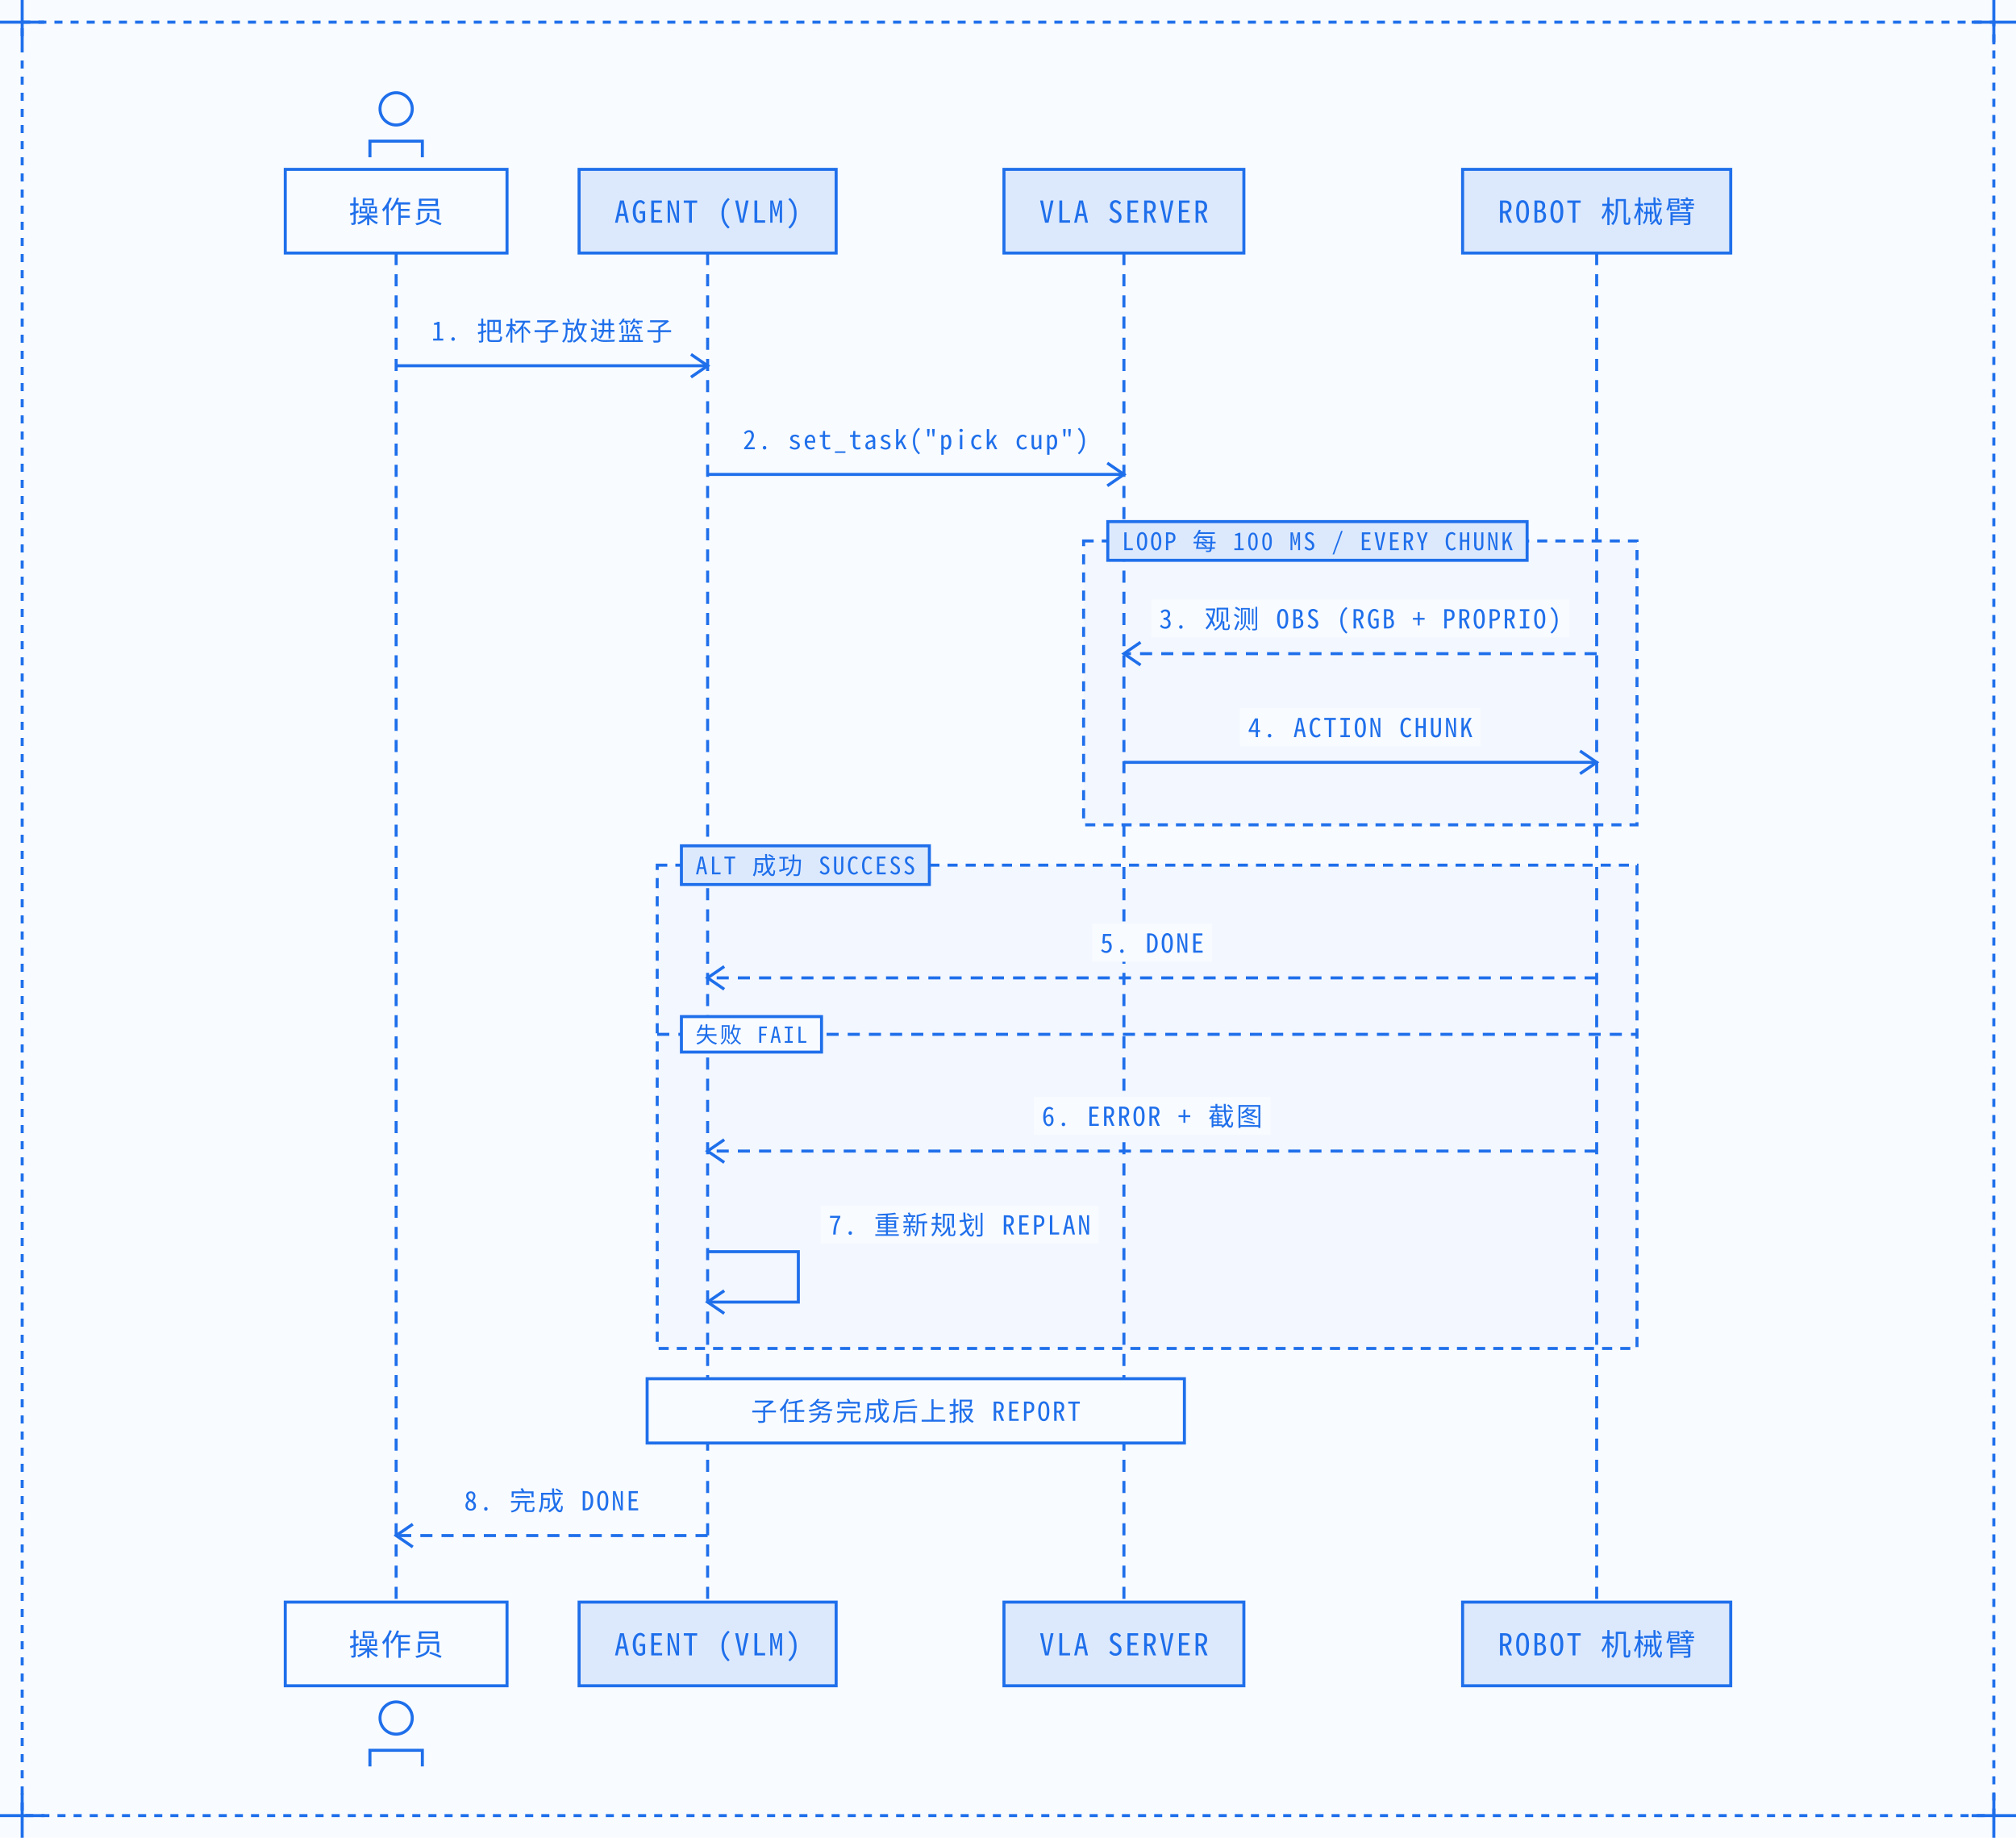
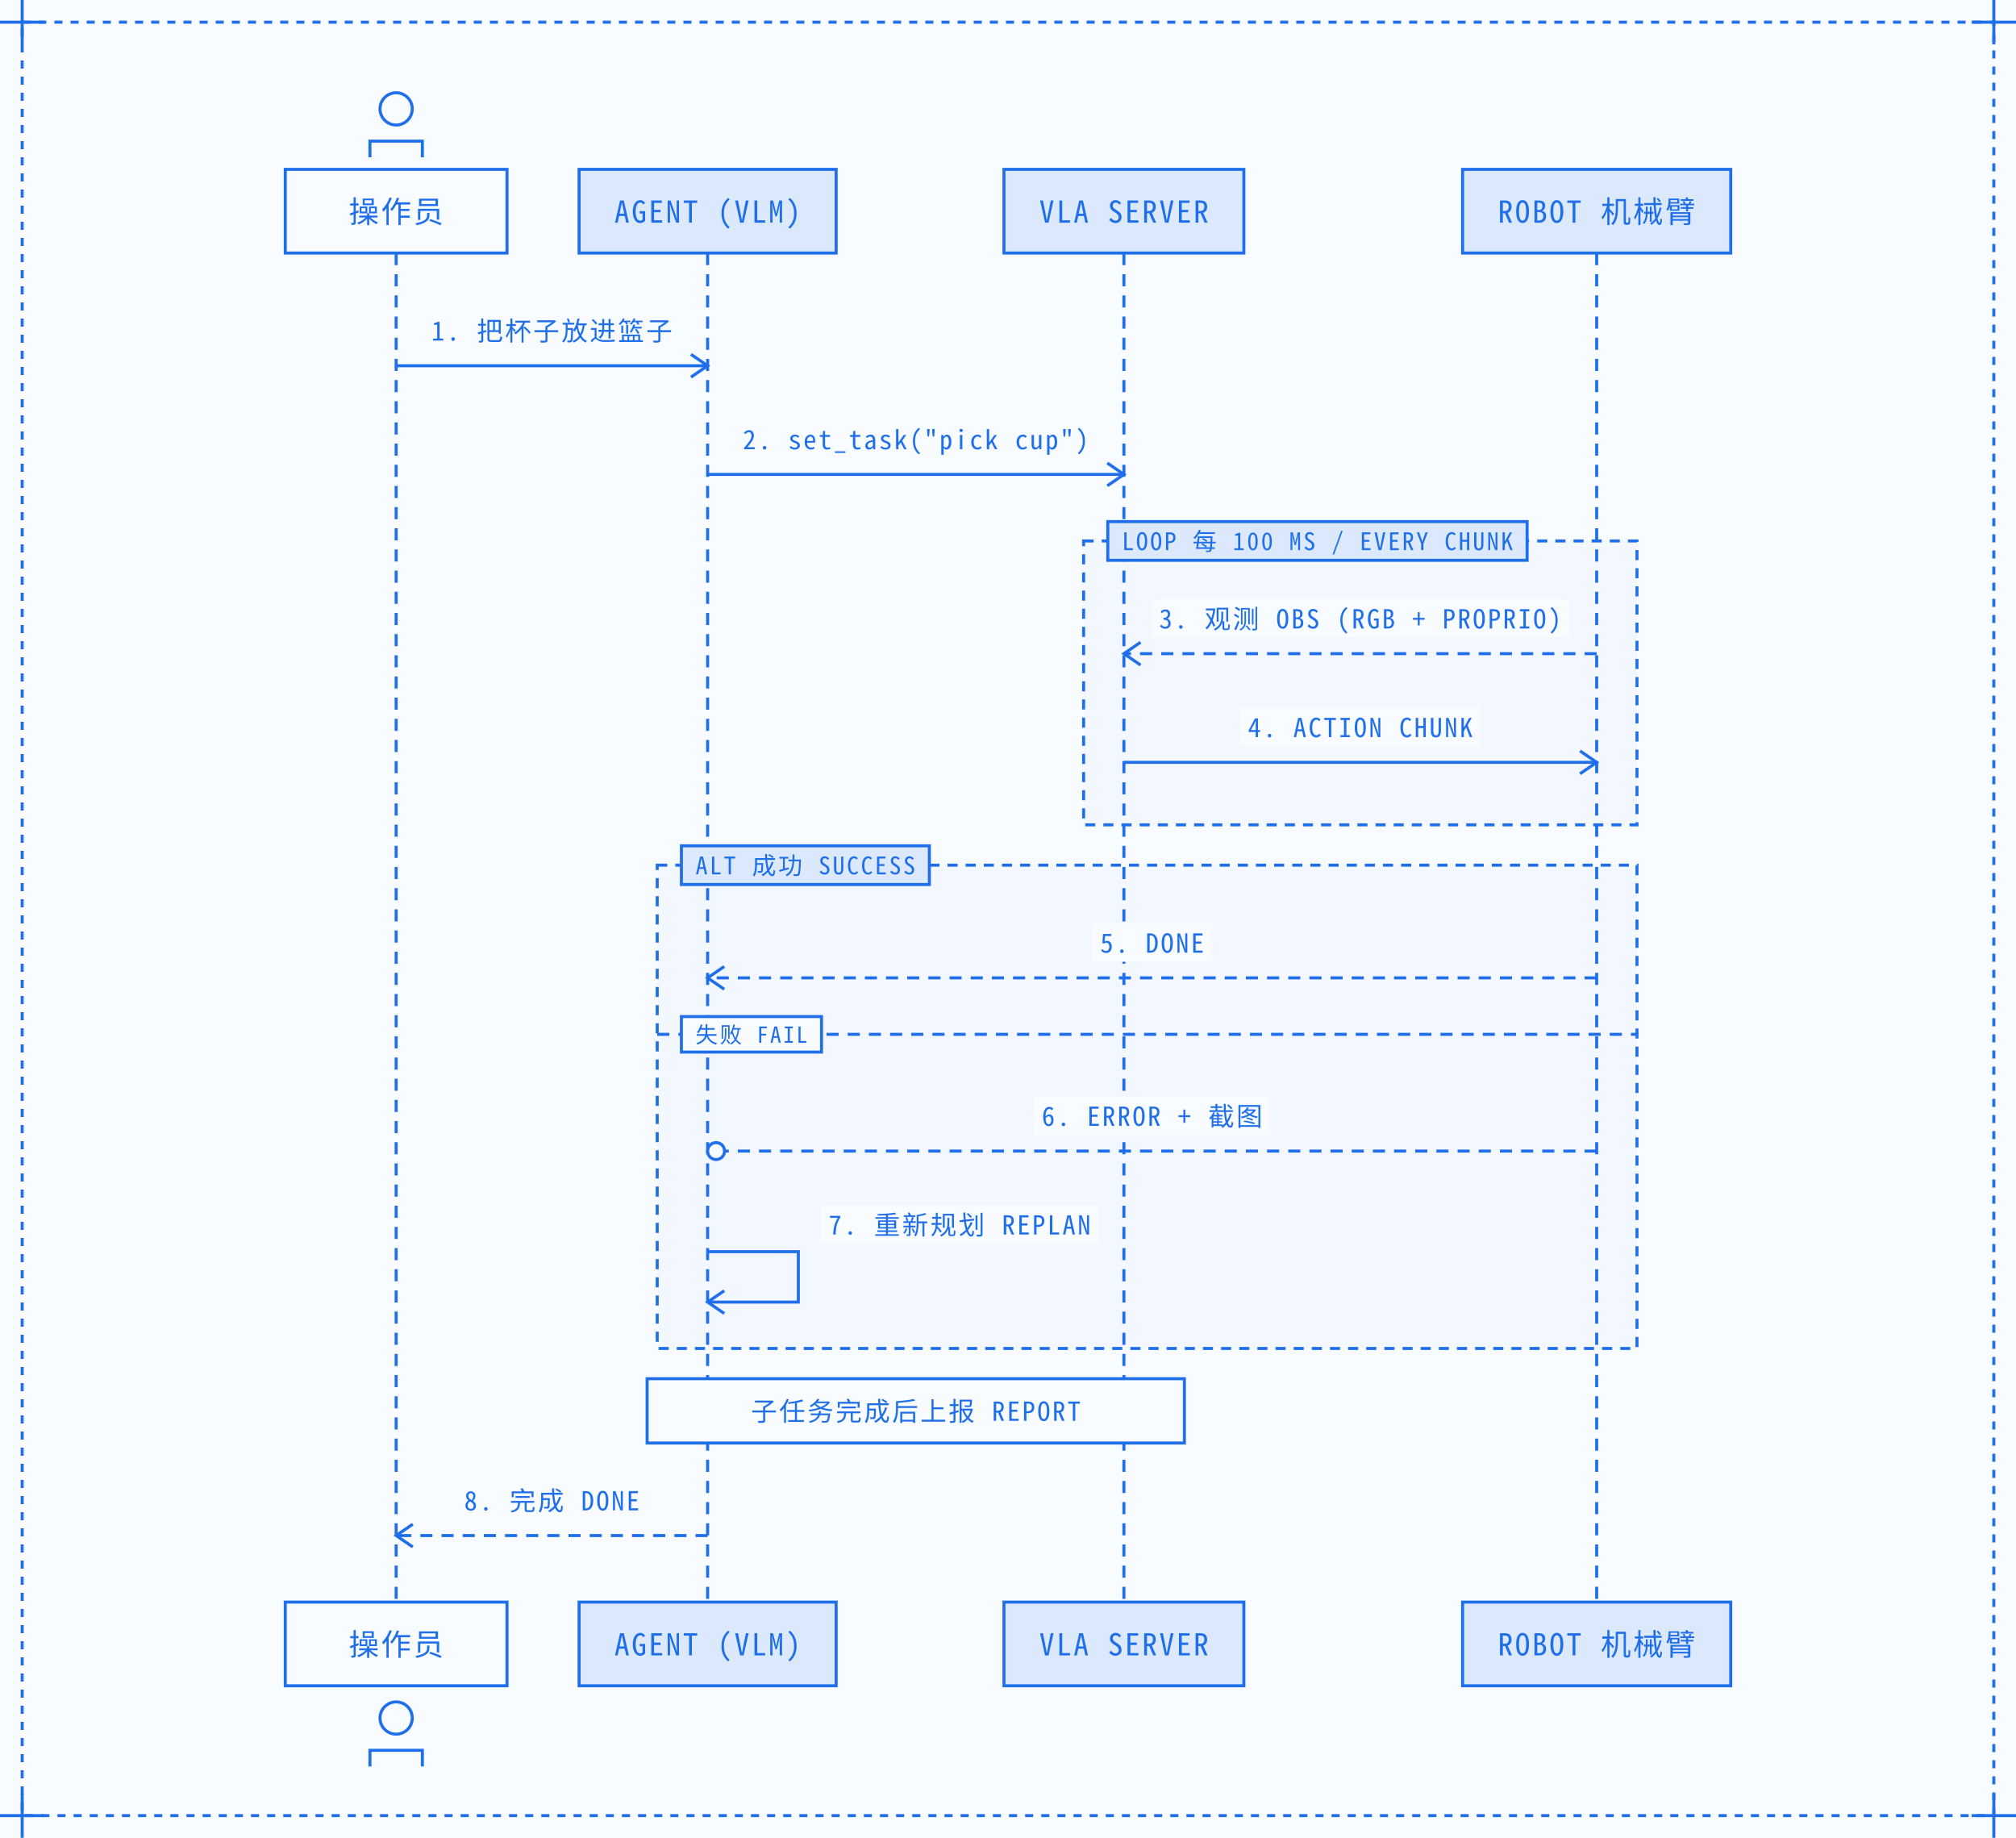
<svg xmlns="http://www.w3.org/2000/svg" width="2000" height="1823" viewBox="0 0 2000 1823">
  <defs>
    <pattern id="hatch-f5" width="16" height="16" patternUnits="userSpaceOnUse" patternTransform="rotate(45)">
      <rect width="16" height="16" fill="#EEF4FE" />
      <line x1="0" y1="0" x2="0" y2="16" stroke="#1F6FEB" stroke-width="3" />
    </pattern>
    <pattern id="dots-f5" width="14" height="14" patternUnits="userSpaceOnUse">
      <rect width="14" height="14" fill="#EEF4FE" />
      <circle cx="7" cy="7" r="2.4" fill="#1F6FEB" />
    </pattern>
  </defs>
  <style>text{font-family:'Noto Sans Mono CJK SC'}</style>
  <rect x="0" y="0" width="2000" height="1823" fill="#F8FBFF" />
  <rect x="22" y="22" width="1956" height="1779" fill="none" stroke="#1F6FEB" stroke-width="3" stroke-dasharray="8 8" />
  <g stroke="#1F6FEB" stroke-width="3">
    <path d="M0,22h44M22,0v44" />
    <path d="M0,1801h44M22,1779v44" />
    <path d="M1956,22h44M1978,0v44" />
    <path d="M1956,1801h44M1978,1779v44" />
  </g>
  <rect x="1075.0" y="536.6" width="549.0" height="281.6" fill="#EEF4FE" fill-opacity="0.55" stroke="#1F6FEB" stroke-width="3" stroke-dasharray="10 8" />
  <rect x="652.0" y="858.2" width="972.0" height="479.4" fill="#EEF4FE" fill-opacity="0.55" stroke="#1F6FEB" stroke-width="3" stroke-dasharray="10 8" />
  <path d="M1584.0,251.0 L1584.0,1589.2" fill="none" stroke="#1F6FEB" stroke-width="3" stroke-dasharray="12 9" stroke-linejoin="miter" />
  <path d="M1115.0,251.0 L1115.0,1589.2" fill="none" stroke="#1F6FEB" stroke-width="3" stroke-dasharray="12 9" stroke-linejoin="miter" />
  <path d="M702.0,251.0 L702.0,1589.2" fill="none" stroke="#1F6FEB" stroke-width="3" stroke-dasharray="12 9" stroke-linejoin="miter" />
  <path d="M393.0,251.0 L393.0,1589.2" fill="none" stroke="#1F6FEB" stroke-width="3" stroke-dasharray="12 9" stroke-linejoin="miter" />
  <path d="M283.0,168.0 h220.0 v83.0 h-220.0 Z" fill="#F8FBFF" stroke="#1F6FEB" stroke-width="3" />
  <text x="393.0" y="220.9" text-anchor="middle" font-size="30" letter-spacing="2" font-weight="normal" fill="#1F6FEB">操作员</text>
  <circle cx="393.0" cy="108.0" r="16.0" fill="#F8FBFF" stroke="#1F6FEB" stroke-width="3" />
  <path d="M367.0,156.0 L367.0,140.0 L419.0,140.0 L419.0,156.0" fill="none" stroke="#1F6FEB" stroke-width="3" stroke-linejoin="miter" />
  <path d="M574.5,168.0 h255.0 v83.0 h-255.0 Z" fill="#DCE9FD" stroke="#1F6FEB" stroke-width="3" />
  <text x="702.0" y="220.9" text-anchor="middle" font-size="30" letter-spacing="2" font-weight="normal" fill="#1F6FEB">AGENT (VLM)</text>
  <path d="M996.0,168.0 h238.0 v83.0 h-238.0 Z" fill="#DCE9FD" stroke="#1F6FEB" stroke-width="3" />
  <text x="1115.0" y="220.9" text-anchor="middle" font-size="30" letter-spacing="2" font-weight="normal" fill="#1F6FEB">VLA SERVER</text>
  <path d="M1451.0,168.0 h266.0 v83.0 h-266.0 Z" fill="#DCE9FD" stroke="#1F6FEB" stroke-width="3" />
  <text x="1584.0" y="220.9" text-anchor="middle" font-size="30" letter-spacing="2" font-weight="normal" fill="#1F6FEB">ROBOT 机械臂</text>
  <rect x="420.0" y="309.0" width="255.0" height="37.8" fill="#F8FBFF" />
  <text x="547.5" y="337.8" text-anchor="middle" font-size="26" letter-spacing="2" font-weight="normal" fill="#1F6FEB">1. 把杯子放进篮子</text>
  <path d="M393.0,362.8 L702.0,362.8" fill="none" stroke="#1F6FEB" stroke-width="3" stroke-linejoin="miter" />
  <path d="M685.5,374.1 L702.0,362.8 L685.5,351.5" fill="none" stroke="#1F6FEB" stroke-width="3" stroke-linejoin="miter" />
  <rect x="729.0" y="416.8" width="359.0" height="37.8" fill="#F8FBFF" />
  <text x="908.5" y="445.6" text-anchor="middle" font-size="26" letter-spacing="2" font-weight="normal" fill="#1F6FEB">2. set_task("pick cup")</text>
  <path d="M702.0,470.6 L1115.0,470.6" fill="none" stroke="#1F6FEB" stroke-width="3" stroke-linejoin="miter" />
  <path d="M1098.5,481.9 L1115.0,470.6 L1098.5,459.3" fill="none" stroke="#1F6FEB" stroke-width="3" stroke-linejoin="miter" />
  <rect x="1142.0" y="594.6" width="415.0" height="37.8" fill="#F8FBFF" />
  <text x="1349.5" y="623.4" text-anchor="middle" font-size="26" letter-spacing="2" font-weight="normal" fill="#1F6FEB">3. 观测 OBS (RGB + PROPRIO)</text>
  <path d="M1584.0,648.4 L1115.0,648.4" fill="none" stroke="#1F6FEB" stroke-width="3" stroke-dasharray="12 9" stroke-linejoin="miter" />
  <path d="M1131.5,637.1 L1115.0,648.4 L1131.5,659.7" fill="none" stroke="#1F6FEB" stroke-width="3" stroke-linejoin="miter" />
  <rect x="1230.0" y="702.4" width="239.0" height="37.8" fill="#F8FBFF" />
  <text x="1349.5" y="731.2" text-anchor="middle" font-size="26" letter-spacing="2" font-weight="normal" fill="#1F6FEB">4. ACTION CHUNK</text>
  <path d="M1115.0,756.2 L1584.0,756.2" fill="none" stroke="#1F6FEB" stroke-width="3" stroke-linejoin="miter" />
  <path d="M1567.5,767.5 L1584.0,756.2 L1567.5,744.9" fill="none" stroke="#1F6FEB" stroke-width="3" stroke-linejoin="miter" />
  <rect x="1099.0" y="517.4" width="416.0" height="38.4" fill="#DCE9FD" stroke="#1F6FEB" stroke-width="3" />
  <text x="1307.0" y="545.7" text-anchor="middle" font-size="24" letter-spacing="2" font-weight="normal" fill="#1F6FEB">LOOP 每 100 MS / EVERY CHUNK</text>
  <rect x="1083.5" y="916.2" width="119.0" height="37.8" fill="#F8FBFF" />
  <text x="1143.0" y="945.0" text-anchor="middle" font-size="26" letter-spacing="2" font-weight="normal" fill="#1F6FEB">5. DONE</text>
  <path d="M1584.0,970.0 L702.0,970.0" fill="none" stroke="#1F6FEB" stroke-width="3" stroke-dasharray="12 9" stroke-linejoin="miter" />
  <path d="M718.5,958.7 L702.0,970.0 L718.5,981.3" fill="none" stroke="#1F6FEB" stroke-width="3" stroke-linejoin="miter" />
  <rect x="1025.5" y="1088.0" width="235.0" height="37.8" fill="#F8FBFF" />
  <text x="1143.0" y="1116.8" text-anchor="middle" font-size="26" letter-spacing="2" font-weight="normal" fill="#1F6FEB">6. ERROR + 截图</text>
  <path d="M1584.0,1141.8 L702.0,1141.8" fill="none" stroke="#1F6FEB" stroke-width="3" stroke-dasharray="12 9" stroke-linejoin="miter" />
-   <path d="M718.5,1130.5 L702.0,1141.8 L718.5,1153.1" fill="none" stroke="#1F6FEB" stroke-width="3" stroke-linejoin="miter" />
+   <circle cx="710.4" cy="1141.8" r="8.4" fill="#F8FBFF" stroke="#1F6FEB" stroke-width="3" />
  <rect x="814.0" y="1195.8" width="276.0" height="37.8" fill="#F8FBFF" />
  <text x="822.0" y="1224.6" text-anchor="start" font-size="26" letter-spacing="2" font-weight="normal" fill="#1F6FEB">7. 重新规划 REPLAN</text>
  <path d="M702.0,1241.6 L792.0,1241.6 L792.0,1291.6 L702.0,1291.6" fill="none" stroke="#1F6FEB" stroke-width="3" stroke-linejoin="miter" />
  <path d="M718.5,1280.3 L702.0,1291.6 L718.5,1302.9" fill="none" stroke="#1F6FEB" stroke-width="3" stroke-linejoin="miter" />
  <rect x="676.0" y="839.0" width="246.0" height="38.4" fill="#DCE9FD" stroke="#1F6FEB" stroke-width="3" />
  <text x="799.0" y="867.3" text-anchor="middle" font-size="24" letter-spacing="2" font-weight="normal" fill="#1F6FEB">ALT 成功 SUCCESS</text>
  <path d="M652.0,1026.0 L1624.0,1026.0" fill="none" stroke="#1F6FEB" stroke-width="3" stroke-dasharray="12 9" stroke-linejoin="miter" />
  <rect x="676.0" y="1008.4" width="139.0" height="35.2" fill="#F8FBFF" stroke="#1F6FEB" stroke-width="3" />
  <text x="745.5" y="1034.4" text-anchor="middle" font-size="22" letter-spacing="2" font-weight="normal" fill="#1F6FEB">失败 FAIL</text>
  <path d="M642.0,1367.6 h533.0 v63.8 h-533.0 Z" fill="#F8FBFF" stroke="#1F6FEB" stroke-width="3" />
  <text x="908.5" y="1409.4" text-anchor="middle" font-size="26" letter-spacing="2" font-weight="normal" fill="#1F6FEB">子任务完成后上报 REPORT</text>
  <rect x="452.5" y="1469.4" width="190.0" height="37.8" fill="#F8FBFF" />
  <text x="547.5" y="1498.2" text-anchor="middle" font-size="26" letter-spacing="2" font-weight="normal" fill="#1F6FEB">8. 完成 DONE</text>
  <path d="M702.0,1523.2 L393.0,1523.2" fill="none" stroke="#1F6FEB" stroke-width="3" stroke-dasharray="12 9" stroke-linejoin="miter" />
  <path d="M409.5,1511.9 L393.0,1523.2 L409.5,1534.5" fill="none" stroke="#1F6FEB" stroke-width="3" stroke-linejoin="miter" />
  <path d="M283.0,1589.2 h220.0 v83.0 h-220.0 Z" fill="#F8FBFF" stroke="#1F6FEB" stroke-width="3" />
  <text x="393.0" y="1642.1" text-anchor="middle" font-size="30" letter-spacing="2" font-weight="normal" fill="#1F6FEB">操作员</text>
  <circle cx="393.0" cy="1704.2" r="16.0" fill="#F8FBFF" stroke="#1F6FEB" stroke-width="3" />
  <path d="M367.0,1752.2 L367.0,1736.2 L419.0,1736.2 L419.0,1752.2" fill="none" stroke="#1F6FEB" stroke-width="3" stroke-linejoin="miter" />
  <path d="M574.5,1589.2 h255.0 v83.0 h-255.0 Z" fill="#DCE9FD" stroke="#1F6FEB" stroke-width="3" />
  <text x="702.0" y="1642.1" text-anchor="middle" font-size="30" letter-spacing="2" font-weight="normal" fill="#1F6FEB">AGENT (VLM)</text>
  <path d="M996.0,1589.2 h238.0 v83.0 h-238.0 Z" fill="#DCE9FD" stroke="#1F6FEB" stroke-width="3" />
  <text x="1115.0" y="1642.1" text-anchor="middle" font-size="30" letter-spacing="2" font-weight="normal" fill="#1F6FEB">VLA SERVER</text>
  <path d="M1451.0,1589.2 h266.0 v83.0 h-266.0 Z" fill="#DCE9FD" stroke="#1F6FEB" stroke-width="3" />
  <text x="1584.0" y="1642.1" text-anchor="middle" font-size="30" letter-spacing="2" font-weight="normal" fill="#1F6FEB">ROBOT 机械臂</text>
</svg>
